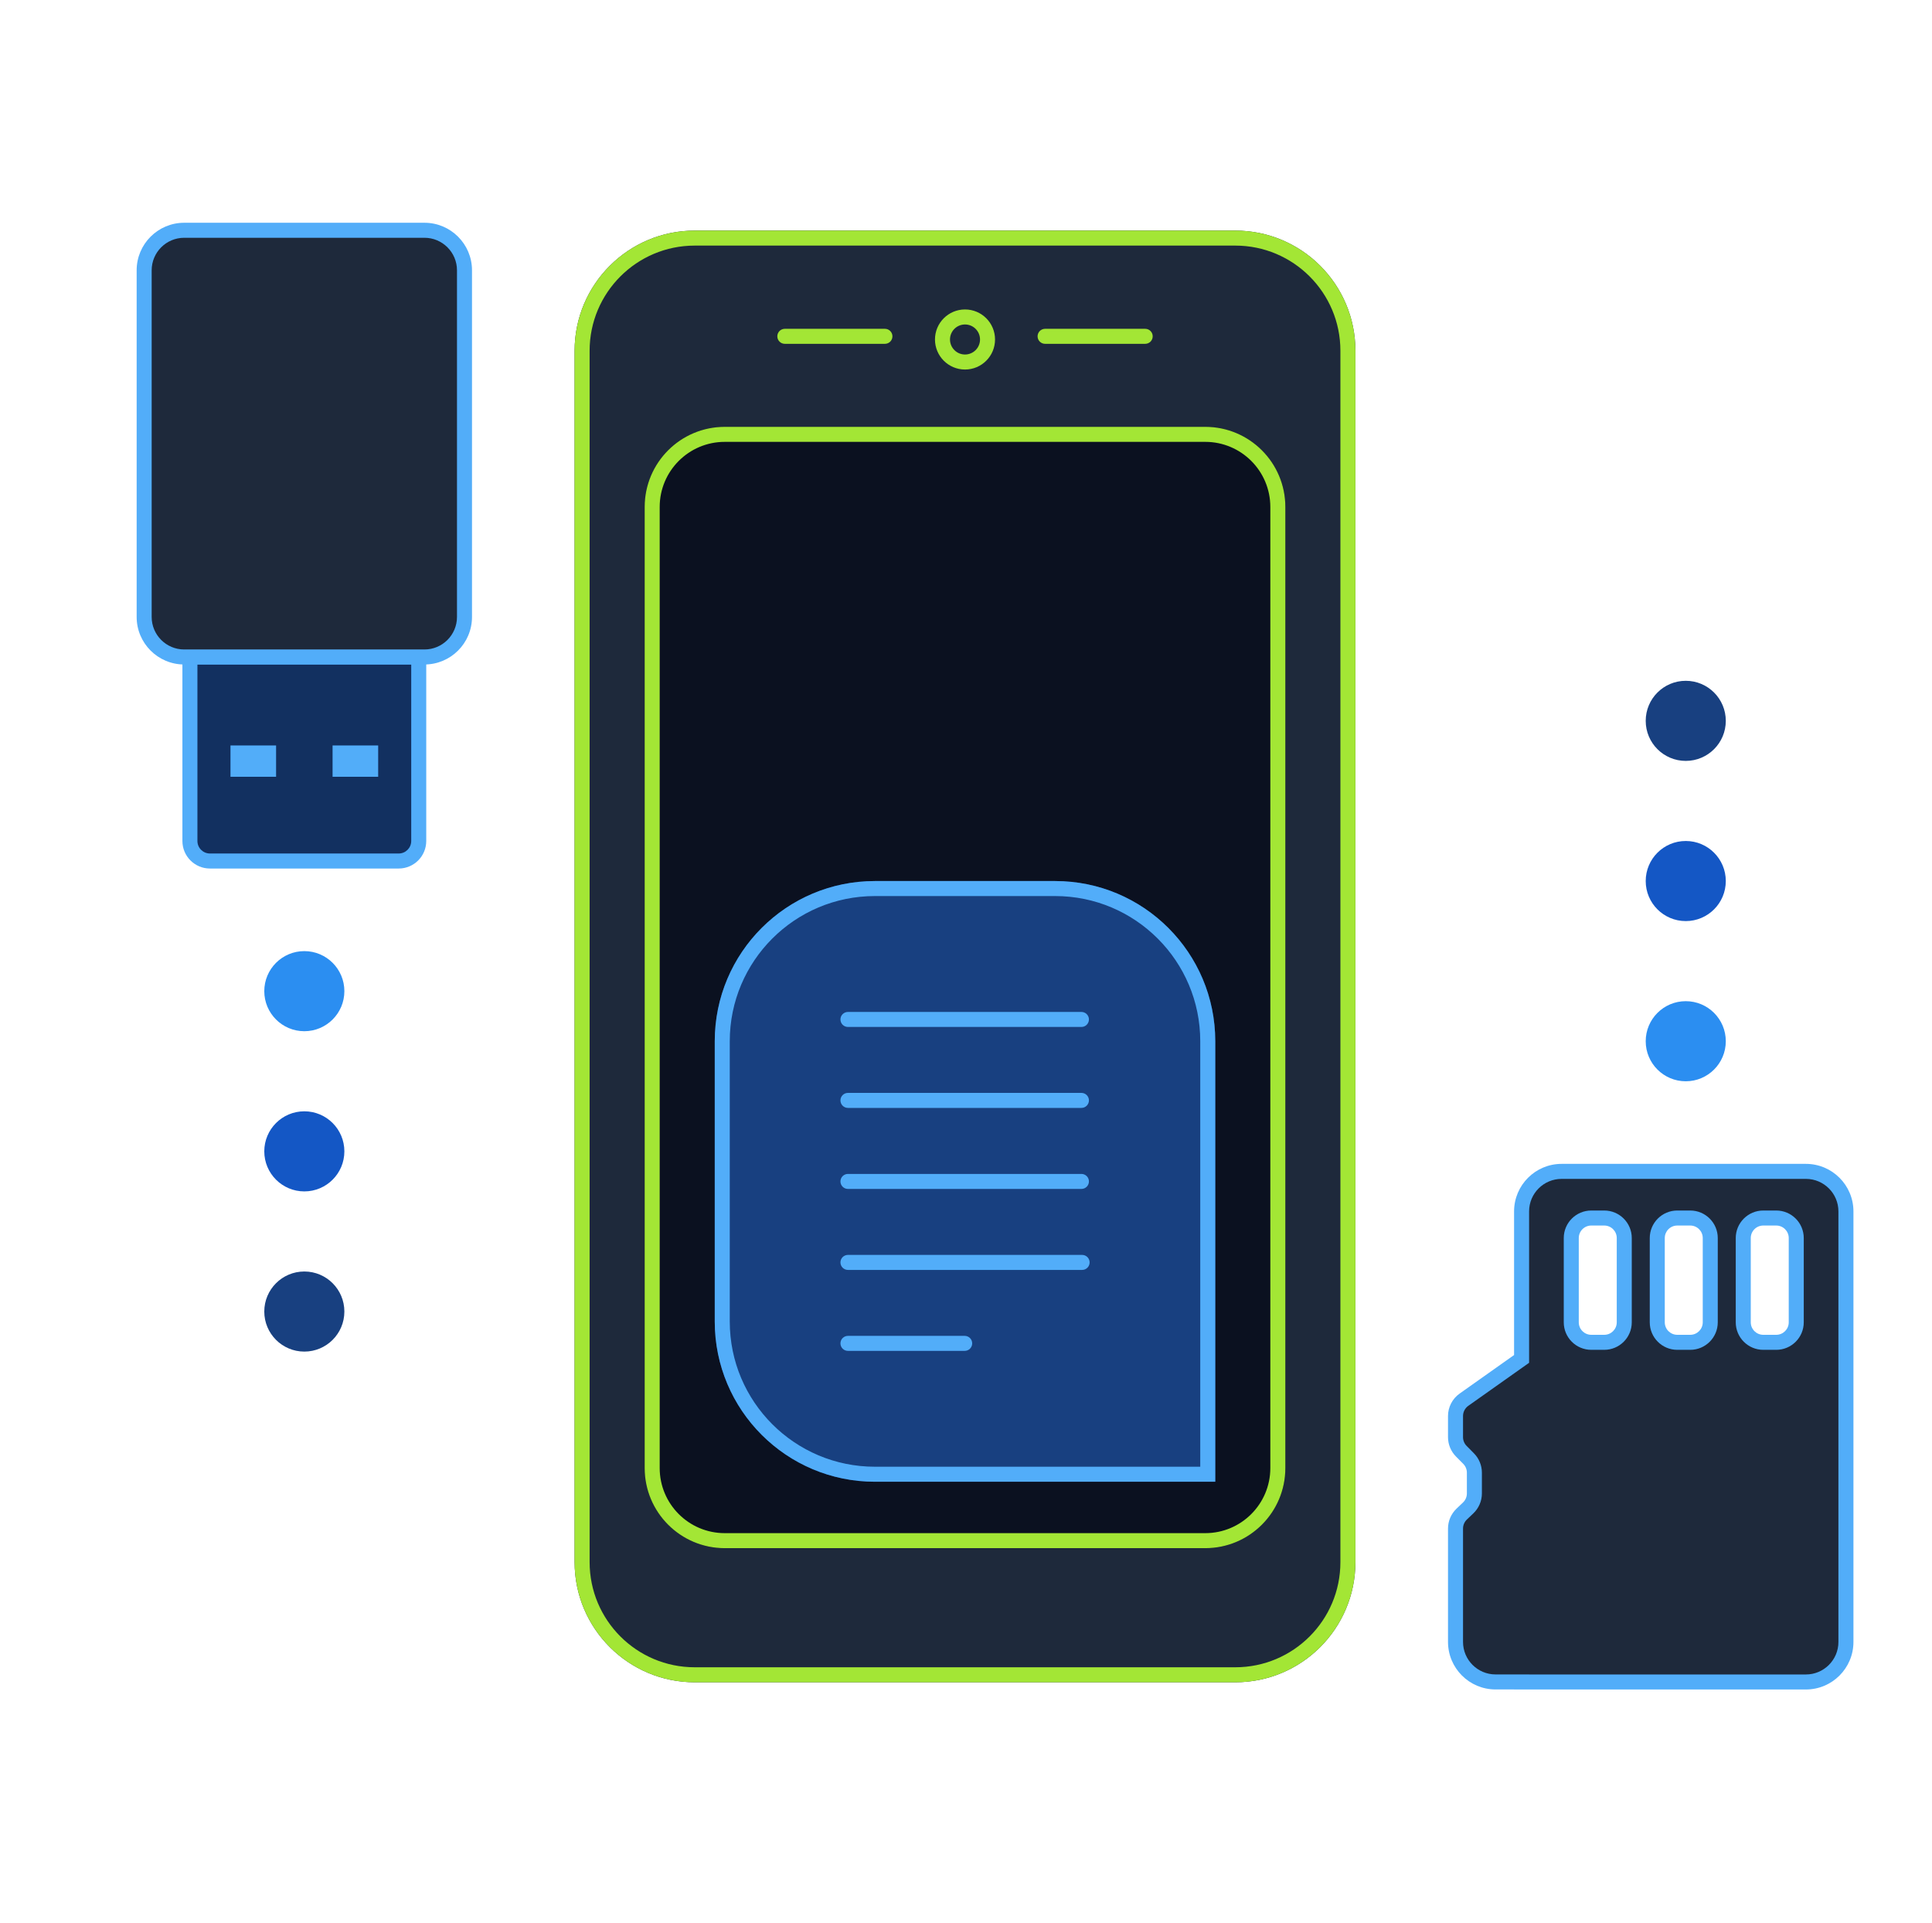
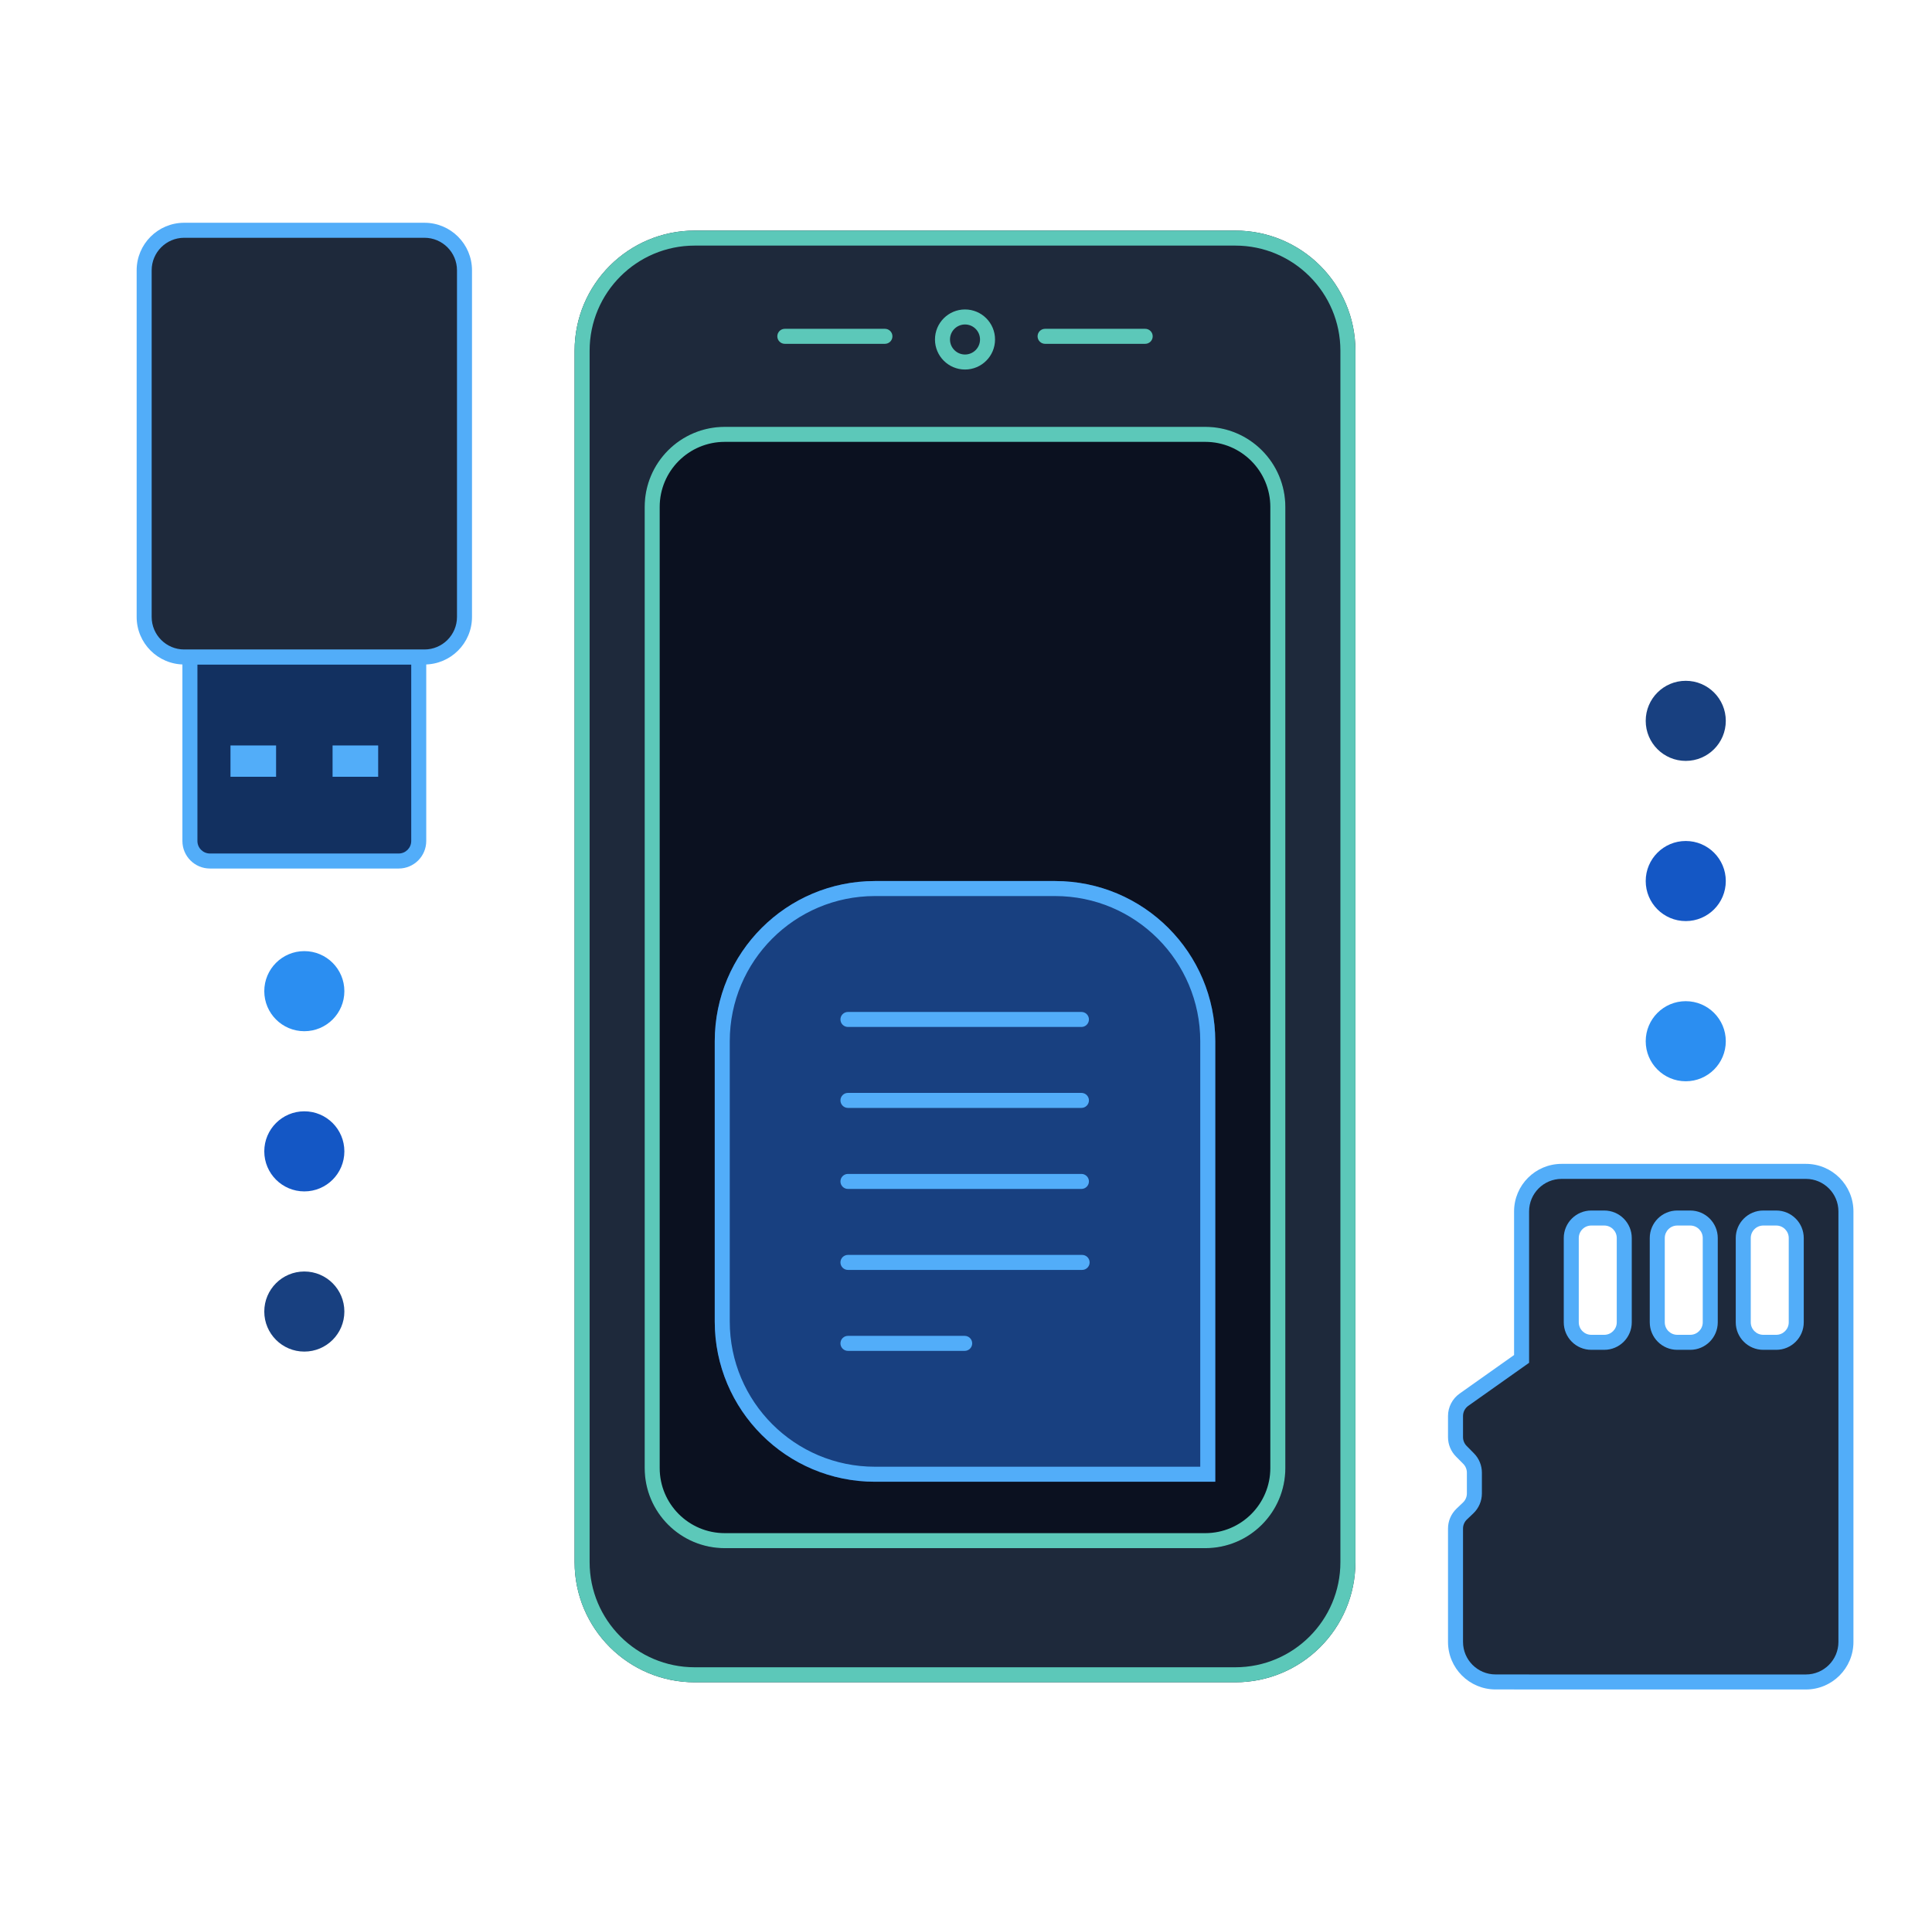
<svg xmlns="http://www.w3.org/2000/svg" width="193" height="192" viewBox="0 0 193 192" fill="none">
  <path d="M41.83 84C41.83 85.105 40.935 86 39.83 86L20.972 86C19.868 86 18.972 85.105 18.972 84L18.972 65.614L41.83 65.614L41.83 84Z" fill="#123060" />
  <path fill-rule="evenodd" clip-rule="evenodd" d="M42.58 84C42.58 85.519 41.349 86.75 39.83 86.75L20.972 86.75C19.453 86.75 18.222 85.519 18.222 84L18.222 64.864L42.58 64.864L42.58 84ZM39.83 85.25C40.52 85.25 41.08 84.69 41.08 84L41.08 66.364L19.722 66.364L19.722 84C19.722 84.69 20.282 85.25 20.972 85.25L39.83 85.25Z" fill="#52ADF9" />
  <path d="M46.401 61.621C46.401 63.83 44.611 65.621 42.401 65.621L18.401 65.621C16.192 65.621 14.401 63.83 14.401 61.621L14.401 27C14.401 24.791 16.192 23 18.401 23L42.401 23C44.611 23 46.401 24.791 46.401 27L46.401 61.621Z" fill="#1E293B" />
  <path fill-rule="evenodd" clip-rule="evenodd" d="M47.151 61.621C47.151 64.245 45.025 66.371 42.401 66.371L18.401 66.371C15.778 66.371 13.651 64.244 13.651 61.621L13.651 27C13.651 24.377 15.778 22.25 18.401 22.25L42.401 22.25C45.025 22.25 47.151 24.377 47.151 27L47.151 61.621ZM42.401 64.871C44.196 64.871 45.651 63.416 45.651 61.621L45.651 27C45.651 25.205 44.196 23.75 42.401 23.75L18.401 23.75C16.606 23.75 15.151 25.205 15.151 27L15.151 61.621C15.151 63.416 16.606 64.871 18.401 64.871L42.401 64.871Z" fill="#52ADF9" />
  <path d="M37.778 77.586L33.223 77.586L33.223 74.458L37.778 74.458L37.778 77.586Z" fill="#52ADF9" />
  <path d="M27.58 77.586L23.024 77.586L23.024 74.458L27.58 74.458L27.58 77.586Z" fill="#52ADF9" />
  <path fill-rule="evenodd" clip-rule="evenodd" d="M152.001 121C152.001 118.791 153.792 117 156.001 117H180.402C182.611 117 184.402 118.791 184.402 121V164C184.402 166.209 182.611 168 180.402 168H152.001V167.996H149.401C147.192 167.996 145.401 166.205 145.401 163.996V152.676C145.401 152.129 145.626 151.605 146.022 151.228L146.665 150.615C147.062 150.238 147.286 149.714 147.286 149.167V147.094C147.286 146.567 147.078 146.061 146.707 145.687L145.98 144.952C145.609 144.578 145.401 144.072 145.401 143.545V141.437C145.401 140.788 145.716 140.179 146.246 139.804L152.001 135.732V121ZM156.964 123.659C156.964 122.554 157.86 121.659 158.964 121.659H160.258C161.363 121.659 162.258 122.554 162.258 123.659V132.074C162.258 133.179 161.363 134.074 160.258 134.074H158.964C157.86 134.074 156.964 133.179 156.964 132.074V123.659ZM167.555 121.659C166.45 121.659 165.555 122.554 165.555 123.659V132.074C165.555 133.179 166.45 134.074 167.555 134.074H168.849C169.953 134.074 170.849 133.179 170.849 132.074V123.659C170.849 122.554 169.953 121.659 168.849 121.659H167.555ZM174.145 123.659C174.145 122.554 175.041 121.659 176.145 121.659H177.439C178.544 121.659 179.439 122.554 179.439 123.659V132.074C179.439 133.179 178.544 134.074 177.439 134.074H176.145C175.041 134.074 174.145 133.179 174.145 132.074V123.659Z" fill="#1E293B" />
  <path fill-rule="evenodd" clip-rule="evenodd" d="M151.251 121C151.251 118.377 153.378 116.25 156.001 116.25H180.402C183.025 116.25 185.152 118.377 185.152 121V164C185.152 166.623 183.025 168.75 180.402 168.75H151.251V168.746H149.401C146.778 168.746 144.651 166.62 144.651 163.996V152.676C144.651 151.923 144.96 151.204 145.505 150.685L146.148 150.072C146.396 149.836 146.536 149.509 146.536 149.167V147.094C146.536 146.764 146.406 146.448 146.174 146.214L145.447 145.48C144.937 144.965 144.651 144.27 144.651 143.545V141.437C144.651 140.544 145.084 139.707 145.813 139.192L151.251 135.343V121ZM152.751 167.25H180.402C182.196 167.25 183.652 165.795 183.652 164V121C183.652 119.205 182.196 117.75 180.402 117.75H156.001C154.206 117.75 152.751 119.205 152.751 121V136.12L146.679 140.416C146.348 140.651 146.151 141.031 146.151 141.437V143.545C146.151 143.874 146.281 144.19 146.513 144.424L147.24 145.159C147.75 145.674 148.036 146.369 148.036 147.094V149.167C148.036 149.919 147.728 150.639 147.183 151.158L146.539 151.771C146.292 152.007 146.151 152.334 146.151 152.676V163.996C146.151 165.791 147.606 167.246 149.401 167.246H152.751V167.25ZM156.214 123.659C156.214 122.14 157.446 120.909 158.964 120.909H160.258C161.777 120.909 163.008 122.14 163.008 123.659V132.074C163.008 133.593 161.777 134.824 160.258 134.824H158.964C157.446 134.824 156.214 133.593 156.214 132.074V123.659ZM158.964 122.409C158.274 122.409 157.714 122.968 157.714 123.659V132.074C157.714 132.764 158.274 133.324 158.964 133.324H160.258C160.949 133.324 161.508 132.765 161.508 132.074V123.659C161.508 122.968 160.949 122.409 160.258 122.409H158.964ZM167.555 122.409C166.864 122.409 166.305 122.968 166.305 123.659V132.074C166.305 132.764 166.864 133.324 167.555 133.324H168.849C169.539 133.324 170.099 132.764 170.099 132.074V123.659C170.099 122.968 169.539 122.409 168.849 122.409H167.555ZM164.805 123.659C164.805 122.14 166.036 120.909 167.555 120.909H168.849C170.367 120.909 171.599 122.14 171.599 123.659V132.074C171.599 133.593 170.367 134.824 168.849 134.824H167.555C166.036 134.824 164.805 133.593 164.805 132.074V123.659ZM173.395 123.659C173.395 122.14 174.627 120.909 176.145 120.909H177.439C178.958 120.909 180.189 122.14 180.189 123.659V132.074C180.189 133.593 178.958 134.824 177.439 134.824H176.145C174.627 134.824 173.395 133.593 173.395 132.074V123.659ZM176.145 122.409C175.455 122.409 174.895 122.968 174.895 123.659V132.074C174.895 132.764 175.455 133.324 176.145 133.324H177.439C178.13 133.324 178.689 132.765 178.689 132.074V123.659C178.689 122.968 178.13 122.409 177.439 122.409H176.145Z" fill="#52ADF9" />
  <path d="M30.401 111C32.611 111 34.401 112.791 34.401 115C34.401 117.209 32.611 119 30.401 119C28.192 119 26.401 117.209 26.401 115C26.401 112.791 28.192 111 30.401 111Z" fill="#1457C5" />
  <path d="M30.401 95C32.611 95 34.401 96.791 34.401 99C34.401 101.209 32.611 103 30.401 103C28.192 103 26.401 101.209 26.401 99C26.401 96.791 28.192 95 30.401 95Z" fill="#2B8EF1" />
  <path d="M30.401 127C32.611 127 34.401 128.791 34.401 131C34.401 133.209 32.611 135 30.401 135C28.192 135 26.401 133.209 26.401 131C26.401 128.791 28.192 127 30.401 127Z" fill="#184080" />
  <path d="M168.401 92C166.192 92 164.401 90.209 164.401 88C164.401 85.791 166.192 84 168.401 84C170.611 84 172.401 85.791 172.401 88C172.401 90.209 170.611 92 168.401 92Z" fill="#1457C5" />
  <path d="M168.401 108C166.192 108 164.401 106.209 164.401 104C164.401 101.791 166.192 100 168.401 100C170.611 100 172.401 101.791 172.401 104C172.401 106.209 170.611 108 168.401 108Z" fill="#2B8EF1" />
  <path d="M168.401 76C166.192 76 164.401 74.209 164.401 72C164.401 69.791 166.192 68 168.401 68C170.611 68 172.401 69.791 172.401 72C172.401 74.209 170.611 76 168.401 76Z" fill="#184080" />
  <path d="M57.401 35.031C57.401 28.404 62.774 23.031 69.401 23.031H123.401C130.029 23.031 135.401 28.404 135.401 35.031V156.031C135.401 162.659 130.029 168.031 123.401 168.031H69.401C62.774 168.031 57.401 162.659 57.401 156.031V35.031Z" fill="#1E293B" />
-   <path fill-rule="evenodd" clip-rule="evenodd" d="M123.401 24.531H69.401C63.602 24.531 58.901 29.232 58.901 35.031V156.031C58.901 161.83 63.602 166.531 69.401 166.531H123.401C129.2 166.531 133.901 161.83 133.901 156.031V35.031C133.901 29.232 129.2 24.531 123.401 24.531ZM69.401 23.031C62.774 23.031 57.401 28.404 57.401 35.031V156.031C57.401 162.659 62.774 168.031 69.401 168.031H123.401C130.029 168.031 135.401 162.659 135.401 156.031V35.031C135.401 28.404 130.029 23.031 123.401 23.031H69.401Z" fill="#A3E635" />
-   <path fill-rule="evenodd" clip-rule="evenodd" d="M96.401 35.409C95.573 35.409 94.901 34.738 94.901 33.909C94.901 33.081 95.573 32.409 96.401 32.409C97.23 32.409 97.901 33.081 97.901 33.909C97.901 34.738 97.23 35.409 96.401 35.409ZM96.401 36.909C94.745 36.909 93.401 35.566 93.401 33.909C93.401 32.252 94.745 30.909 96.401 30.909C98.058 30.909 99.401 32.252 99.401 33.909C99.401 35.566 98.058 36.909 96.401 36.909Z" fill="#A3E635" />
-   <path fill-rule="evenodd" clip-rule="evenodd" d="M77.651 33.592C77.651 33.178 77.987 32.842 78.401 32.842H88.401C88.816 32.842 89.151 33.178 89.151 33.592C89.151 34.007 88.816 34.342 88.401 34.342H78.401C77.987 34.342 77.651 34.007 77.651 33.592Z" fill="#A3E635" />
-   <path fill-rule="evenodd" clip-rule="evenodd" d="M103.651 33.592C103.651 33.178 103.987 32.842 104.401 32.842L114.401 32.842C114.816 32.842 115.151 33.178 115.151 33.592C115.151 34.007 114.816 34.342 114.401 34.342L104.401 34.342C103.987 34.342 103.651 34.007 103.651 33.592Z" fill="#A3E635" />
+   <path fill-rule="evenodd" clip-rule="evenodd" d="M123.401 24.531H69.401C63.602 24.531 58.901 29.232 58.901 35.031V156.031C58.901 161.83 63.602 166.531 69.401 166.531H123.401C129.2 166.531 133.901 161.83 133.901 156.031V35.031C133.901 29.232 129.2 24.531 123.401 24.531ZM69.401 23.031C62.774 23.031 57.401 28.404 57.401 35.031V156.031C57.401 162.659 62.774 168.031 69.401 168.031H123.401C130.029 168.031 135.401 162.659 135.401 156.031V35.031C135.401 28.404 130.029 23.031 123.401 23.031H69.401Z" fill="#5CC8B9" />
+   <path fill-rule="evenodd" clip-rule="evenodd" d="M96.401 35.409C95.573 35.409 94.901 34.738 94.901 33.909C94.901 33.081 95.573 32.409 96.401 32.409C97.23 32.409 97.901 33.081 97.901 33.909C97.901 34.738 97.23 35.409 96.401 35.409ZM96.401 36.909C94.745 36.909 93.401 35.566 93.401 33.909C93.401 32.252 94.745 30.909 96.401 30.909C98.058 30.909 99.401 32.252 99.401 33.909C99.401 35.566 98.058 36.909 96.401 36.909Z" fill="#5CC8B9" />
+   <path fill-rule="evenodd" clip-rule="evenodd" d="M77.651 33.592C77.651 33.178 77.987 32.842 78.401 32.842H88.401C88.816 32.842 89.151 33.178 89.151 33.592C89.151 34.007 88.816 34.342 88.401 34.342H78.401C77.987 34.342 77.651 34.007 77.651 33.592Z" fill="#5CC8B9" />
+   <path fill-rule="evenodd" clip-rule="evenodd" d="M103.651 33.592C103.651 33.178 103.987 32.842 104.401 32.842L114.401 32.842C114.816 32.842 115.151 33.178 115.151 33.592C115.151 34.007 114.816 34.342 114.401 34.342L104.401 34.342C103.987 34.342 103.651 34.007 103.651 33.592Z" fill="#5CC8B9" />
  <path d="M128.401 50.634C128.401 46.215 124.82 42.634 120.401 42.634H72.401C67.983 42.634 64.401 46.215 64.401 50.634V146.634C64.401 151.052 67.983 154.634 72.401 154.634H120.401C124.82 154.634 128.401 151.052 128.401 146.634V50.634Z" fill="#0B1120" />
-   <path fill-rule="evenodd" clip-rule="evenodd" d="M72.401 44.134H120.401C123.991 44.134 126.901 47.044 126.901 50.634V146.634C126.901 150.224 123.991 153.134 120.401 153.134H72.401C68.811 153.134 65.901 150.224 65.901 146.634V50.634C65.901 47.044 68.811 44.134 72.401 44.134ZM120.401 42.634C124.82 42.634 128.401 46.215 128.401 50.634V146.634C128.401 151.052 124.82 154.634 120.401 154.634H72.401C67.983 154.634 64.401 151.052 64.401 146.634V50.634C64.401 46.215 67.983 42.634 72.401 42.634H120.401Z" fill="#A3E635" />
+   <path fill-rule="evenodd" clip-rule="evenodd" d="M72.401 44.134H120.401C123.991 44.134 126.901 47.044 126.901 50.634V146.634C126.901 150.224 123.991 153.134 120.401 153.134H72.401C68.811 153.134 65.901 150.224 65.901 146.634V50.634C65.901 47.044 68.811 44.134 72.401 44.134ZM120.401 42.634C124.82 42.634 128.401 46.215 128.401 50.634V146.634C128.401 151.052 124.82 154.634 120.401 154.634H72.401C67.983 154.634 64.401 151.052 64.401 146.634V50.634C64.401 46.215 67.983 42.634 72.401 42.634H120.401Z" fill="#5CC8B9" />
  <path d="M71.401 104C71.401 95.163 78.565 88 87.401 88H105.401C114.238 88 121.401 95.163 121.401 104V148H87.401C78.565 148 71.401 140.837 71.401 132V104Z" fill="#184080" />
  <path fill-rule="evenodd" clip-rule="evenodd" d="M105.401 89.5H87.401C79.393 89.5 72.901 95.992 72.901 104V132C72.901 140.008 79.393 146.5 87.401 146.5H119.901V104C119.901 95.992 113.409 89.5 105.401 89.5ZM87.401 88C78.565 88 71.401 95.163 71.401 104V132C71.401 140.837 78.565 148 87.401 148H121.401V104C121.401 95.163 114.238 88 105.401 88H87.401Z" fill="#52ADF9" />
  <path fill-rule="evenodd" clip-rule="evenodd" d="M83.957 109.911C83.957 109.496 84.293 109.161 84.707 109.161H108.031C108.445 109.161 108.781 109.496 108.781 109.911C108.781 110.325 108.445 110.661 108.031 110.661H84.707C84.293 110.661 83.957 110.325 83.957 109.911Z" fill="#52ADF9" />
  <path fill-rule="evenodd" clip-rule="evenodd" d="M83.957 118.004C83.957 117.59 84.293 117.254 84.707 117.254H108.031C108.445 117.254 108.781 117.59 108.781 118.004C108.781 118.418 108.445 118.754 108.031 118.754H84.707C84.293 118.754 83.957 118.418 83.957 118.004Z" fill="#52ADF9" />
  <path fill-rule="evenodd" clip-rule="evenodd" d="M83.957 134.179C83.957 133.764 84.293 133.429 84.707 133.429H96.369C96.783 133.429 97.119 133.764 97.119 134.179C97.119 134.593 96.783 134.929 96.369 134.929H84.707C84.293 134.929 83.957 134.593 83.957 134.179Z" fill="#52ADF9" />
  <path fill-rule="evenodd" clip-rule="evenodd" d="M83.957 101.825C83.957 101.411 84.293 101.075 84.707 101.075H108.031C108.445 101.075 108.781 101.411 108.781 101.825C108.781 102.239 108.445 102.575 108.031 102.575H84.707C84.293 102.575 83.957 102.239 83.957 101.825Z" fill="#52ADF9" />
  <path fill-rule="evenodd" clip-rule="evenodd" d="M83.957 126.093C83.957 125.679 84.293 125.343 84.707 125.343H108.1C108.514 125.343 108.85 125.679 108.85 126.093C108.85 126.507 108.514 126.843 108.1 126.843H84.707C84.293 126.843 83.957 126.507 83.957 126.093Z" fill="#52ADF9" />
</svg>
